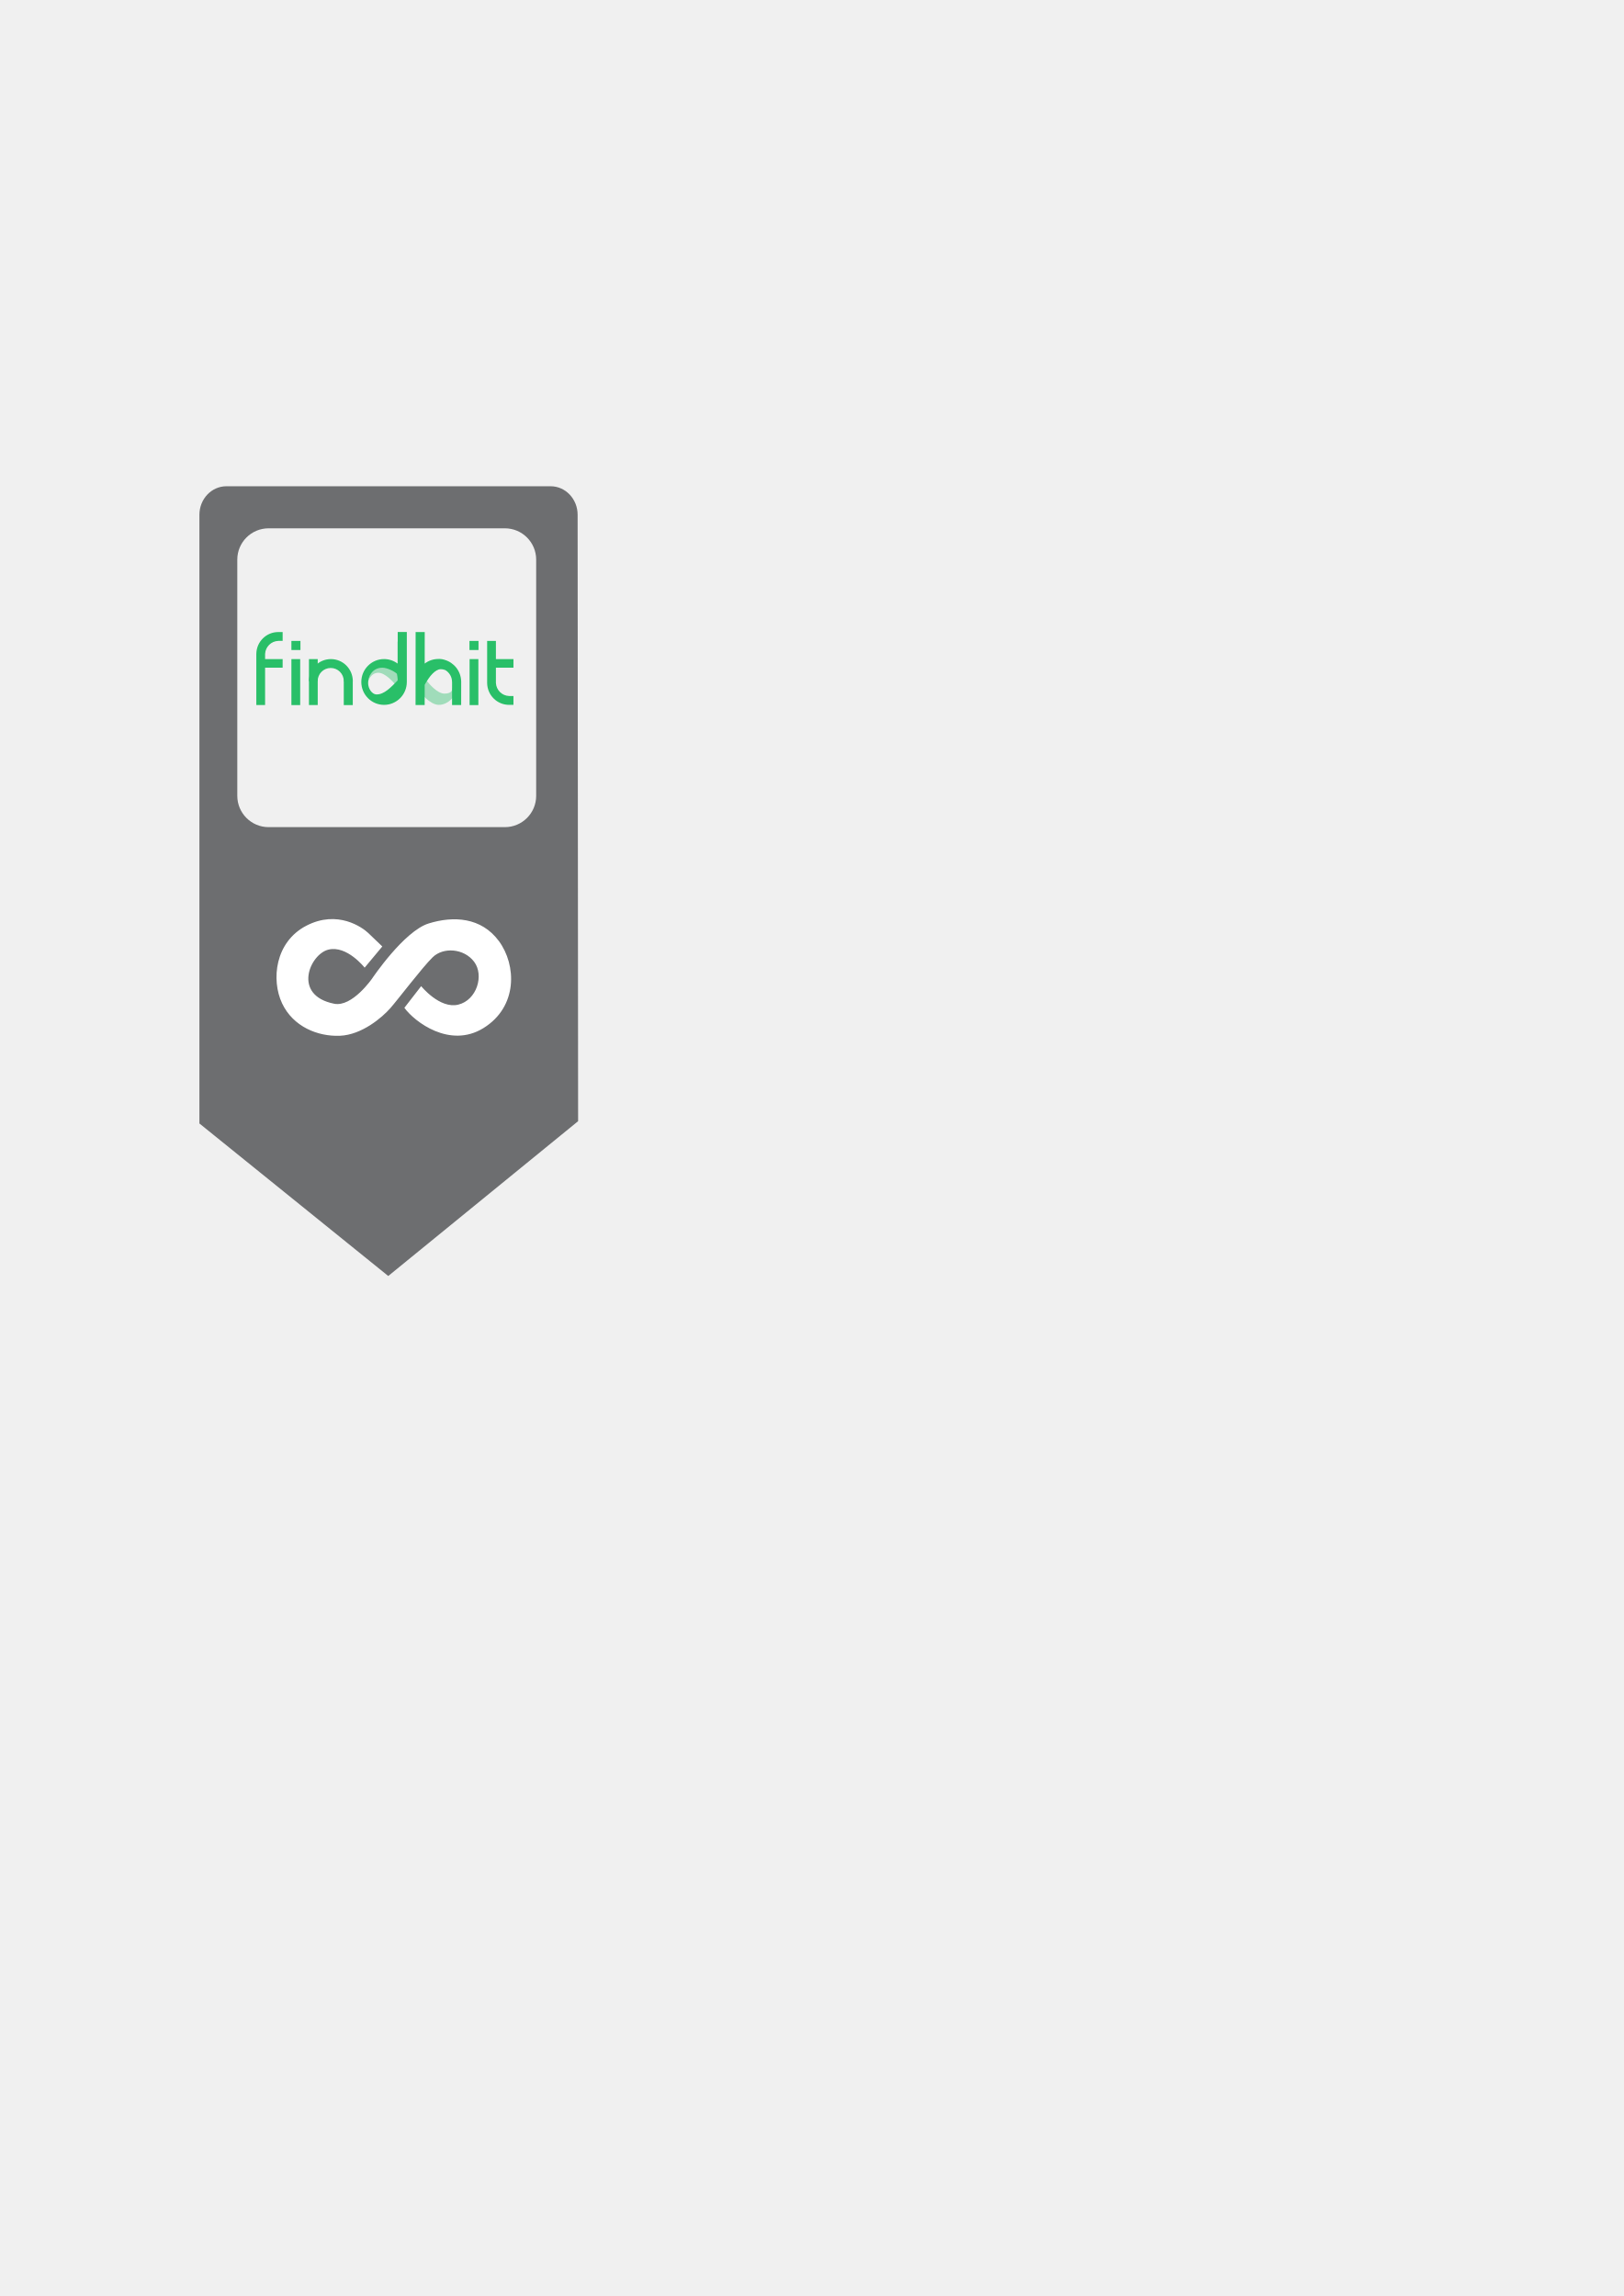
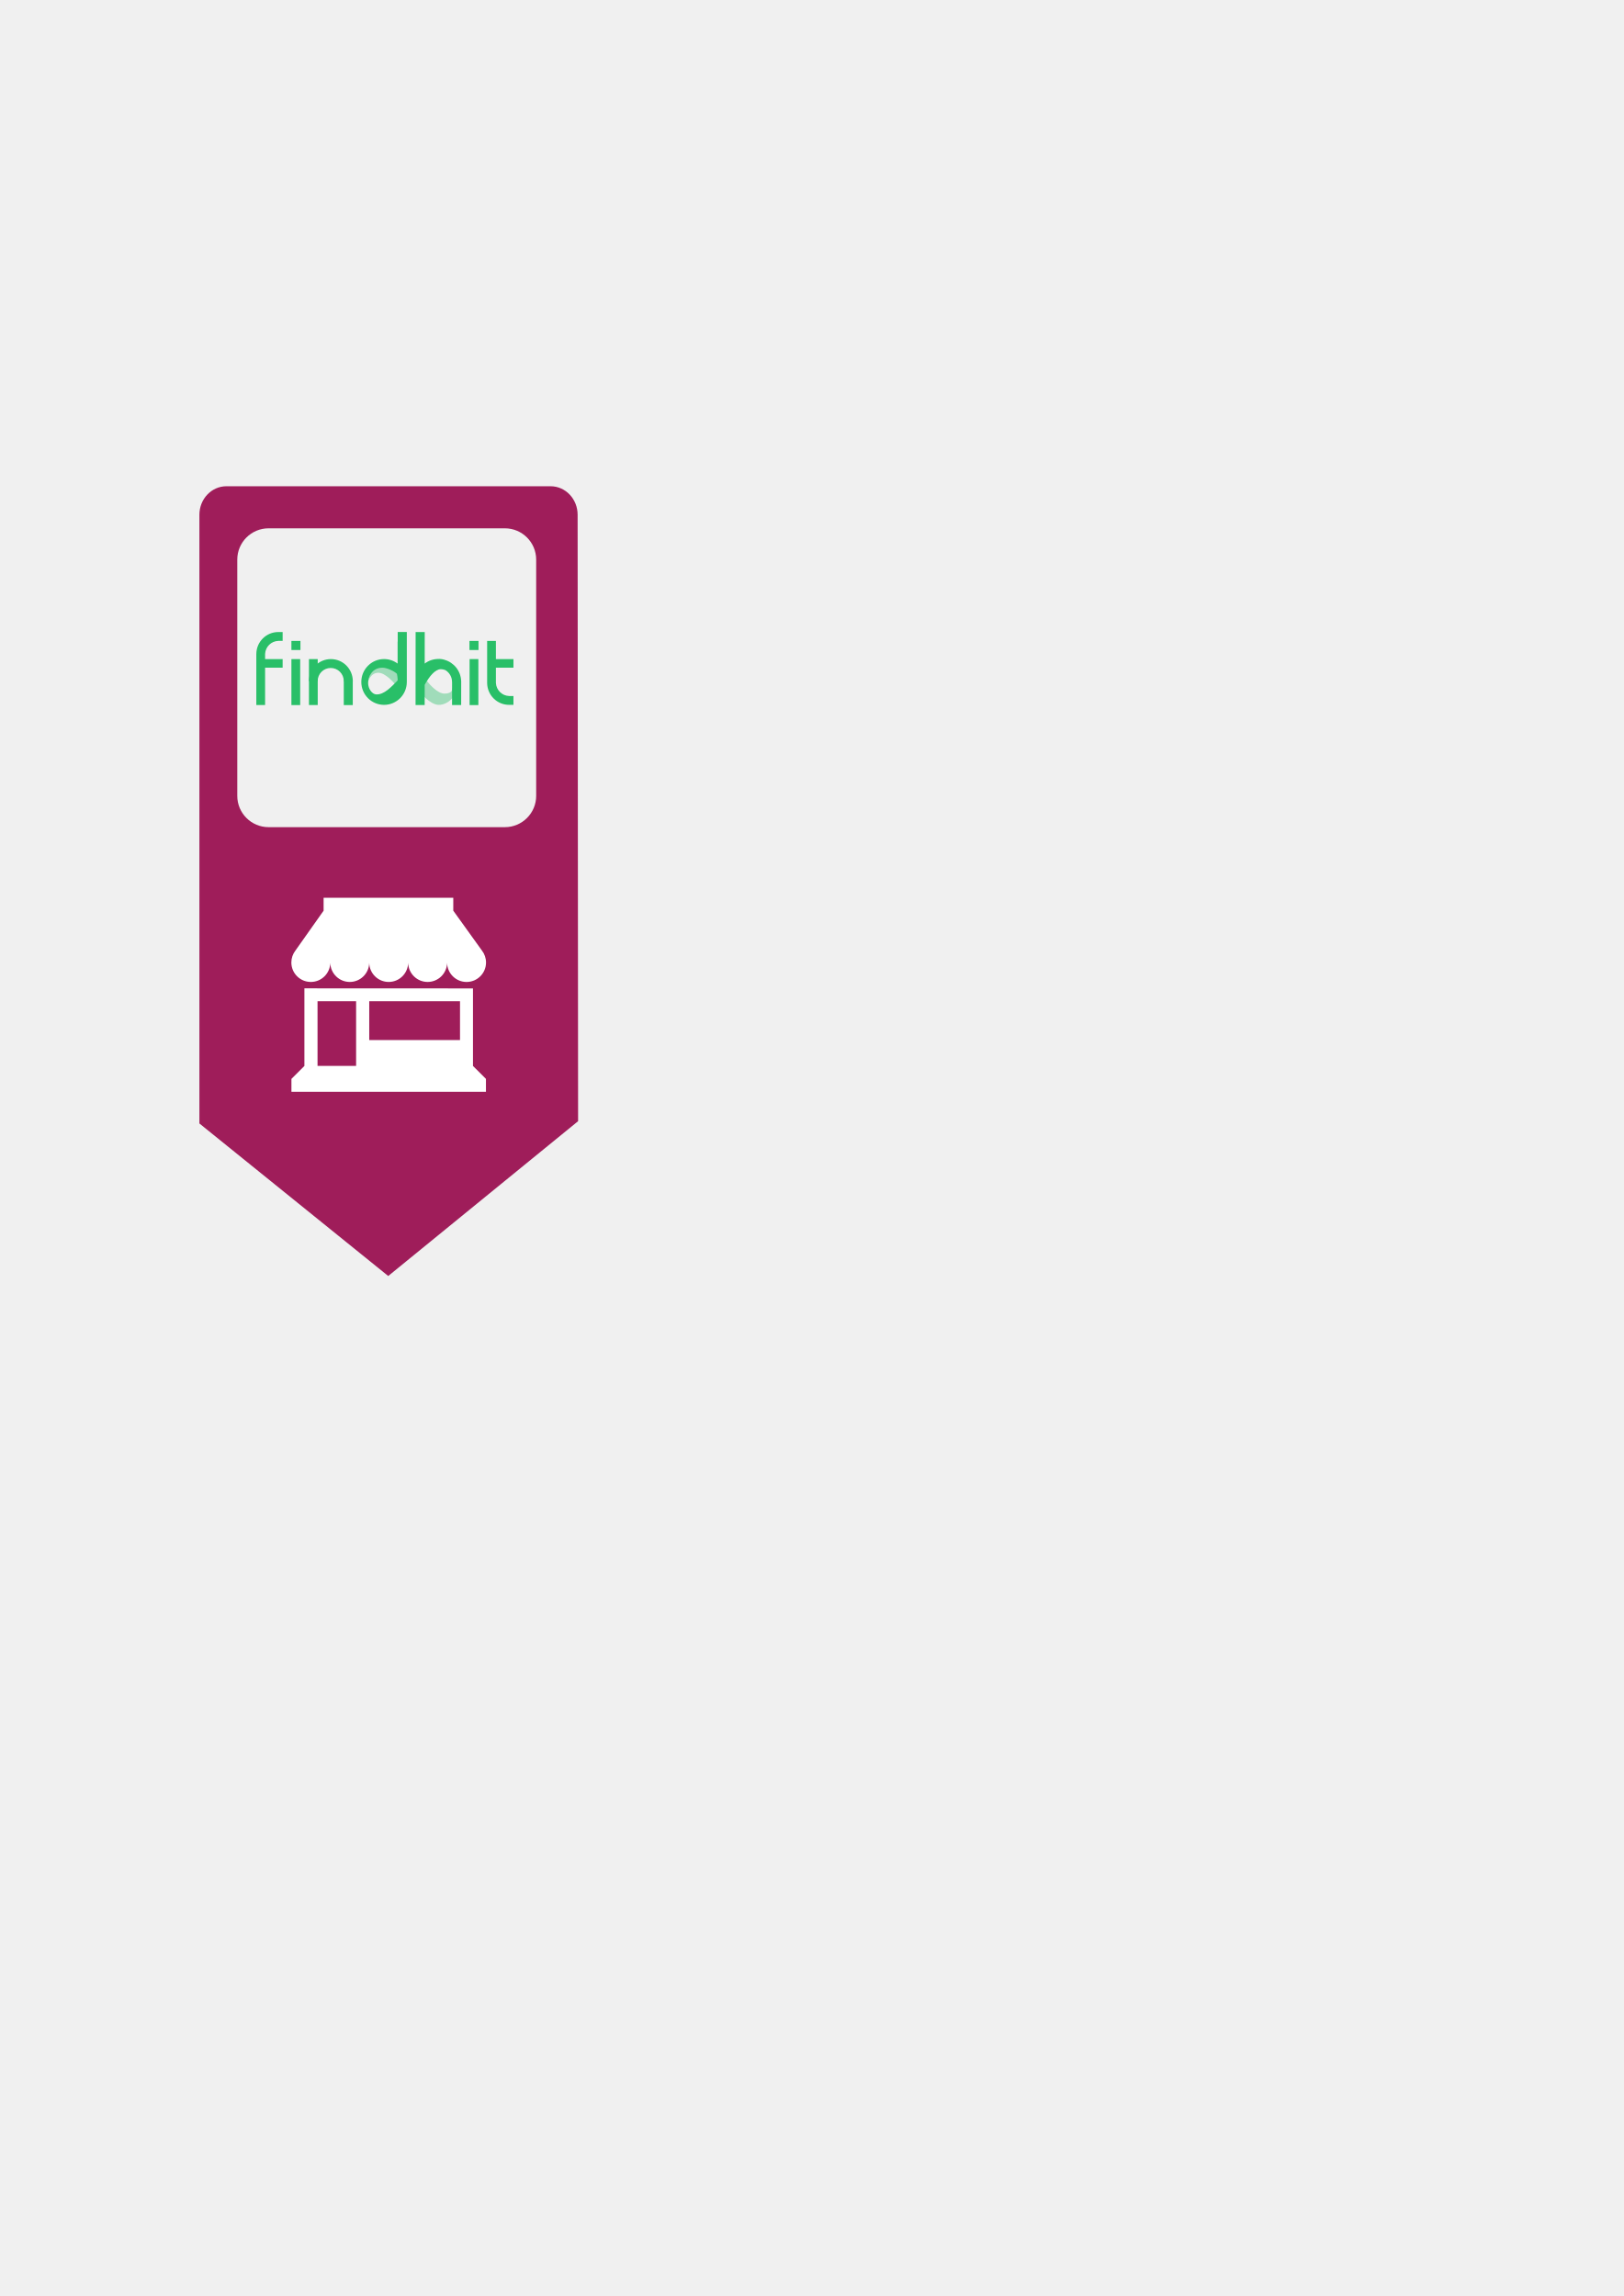
<svg xmlns="http://www.w3.org/2000/svg" width="210mm" height="297mm" id="svg2" version="1.1">
  <defs id="defs4">
    <clipPath clipPathUnits="userSpaceOnUse" id="clipPath330">
      <path d="m 0,433.7 433.7,0 L 433.7,0 0,0 0,433.7 z" id="path332" />
    </clipPath>
    <clipPath clipPathUnits="userSpaceOnUse" id="clipPath330-5">
      <path d="m 0,433.7 433.7,0 L 433.7,0 0,0 0,433.7 z" id="path332-0" />
    </clipPath>
    <clipPath clipPathUnits="userSpaceOnUse" id="clipPath330-5-9">
      <path d="m 0,433.7 433.7,0 L 433.7,0 0,0 0,433.7 z" id="path332-0-3" />
    </clipPath>
    <clipPath clipPathUnits="userSpaceOnUse" id="clipPath330-5-9-2">
      <path d="m 0,433.7 433.7,0 L 433.7,0 0,0 0,433.7 z" id="path332-0-3-3" />
    </clipPath>
+     <clipPath clipPathUnits="userSpaceOnUse" id="clipPath332">
+       <path d="m 0,433.7 433.7,0 L 433.7,0 0,0 0,433.7 z" id="path334" />
+     </clipPath>
  </defs>
  <g id="layer1">
-     <g id="g3928" transform="matrix(11.23811,0,0,11.23811,-1519.688,-10336.186)">
-       <path id="path22-2" d="m 145.075,940.898 c -0.649,0 -1.175,0.555 -1.175,1.241 l 0,26.481 8.214,6.635 8.258,-6.735 -0.021,-26.381 c 0,-0.685 -0.526,-1.241 -1.175,-1.241 l -14.101,0 z m 1.834,1.83 10.278,0 c 0.751,0 1.361,0.61 1.361,1.361 l 0,10.278 c 0,0.751 -0.61,1.361 -1.361,1.361 l -10.278,0 c -0.751,0 -1.361,-0.61 -1.361,-1.361 l 0,-10.278 c 0,-0.751 0.61,-1.361 1.361,-1.361 z" style="fill:#6d6e70;fill-opacity:1;fill-rule:nonzero;stroke:none" />
-       <g style="fill:#ffffff" id="g326-1" transform="matrix(0.0235592,0,0,-0.0235592,147.2461,967.3761)">
-         <g style="fill:#ffffff" clip-path="url(#clipPath330-5)" id="g328-8">
-           <g style="fill:#ffffff" transform="translate(236.4033,160.8135)" id="g334-7">
-             <path id="path336-1" style="fill:#ffffff;fill-opacity:1;fill-rule:nonzero;stroke:none" d="m 0,0 30.979,39.978 c 0,0 34.242,-42.477 68.482,-34.148 34.24,8.329 48.1,54.137 29.35,79.121 -18.752,24.987 -57.069,27.486 -76.635,8.329 -19.566,-19.155 -63.59,-77.456 -78.264,-94.113 -14.676,-16.657 -52.177,-49.139 -92.94,-50.805 -40.764,-1.666 -86.417,16.658 -106.799,59.966 -20.381,43.31 -13.044,113.27 44.84,143.253 57.883,29.982 103.537,-3.331 114.135,-13.325 10.6,-9.995 26.088,-24.986 26.088,-24.986 l -32.61,-39.145 c 0,0 -32.61,41.644 -66.851,33.314 -34.24,-8.329 -67.252,-84.425 10.6,-99.943 33.423,-6.663 70.111,46.64 70.111,46.64 0,0 58.699,87.451 104.353,101.609 45.654,14.159 97.015,11.66 129.626,-32.481 C 207.074,79.122 209.766,1.993 145.931,-37.479 83.971,-75.79 18.75,-25.819 0,0" />
-           </g>
-         </g>
+     <path style="fill:#9f1d5a;fill-opacity:1;fill-rule:nonzero;stroke:none" d="m 110.68,237.727 c -7.296,0 -13.209,6.242 -13.209,13.945 l 0,297.6 92.305,74.565 92.809,-75.688 -0.233,-296.477 c 0,-7.702 -5.914,-13.945 -13.209,-13.945 l -158.464,0 z m 20.607,20.568 115.507,0 c 8.443,0 15.3,6.858 15.3,15.3 l 0,115.507 c 0,8.444 -6.858,15.3 -15.3,15.3 l -115.507,0 c -8.444,0 -15.3,-6.856 -15.3,-15.3 l 0,-115.507 c 0,-8.443 6.856,-15.3 15.3,-15.3 z" id="path22-2" />
+     <g id="g3063-5" transform="matrix(0.4875214,0,0,0.4906911,26.77243,-13.38322)">
+       <path d="m 313.764,707.072 c 0,0 2.639,-9.486 10.614,-9.486 7.074,0 15.213,9.551 16.935,11.569 3.941,-3.822 6.84,-7.113 6.84,-7.113 0.264,-0.273 0.538,-0.955 0.803,-1.236 0,0 -8.291,-12.074 -18.941,-12.074 -10.789,0 -15.195,12.47 -16.25,18.339" style="opacity:0.4;fill:#29bf68;fill-opacity:1;fill-rule:nonzero;stroke:none" id="path80-5" />
+       <g style="fill:#29bf68;fill-opacity:1" transform="matrix(0.5684381,0,0,-0.5684381,322.3224,719.1586)" id="g82-8">
+         <path id="path84-5" style="fill:#29bf68;fill-opacity:1;fill-rule:nonzero;stroke:none" d="m 0,0 c -7.286,0.371 -14.306,9.807 -14.306,20.043 0,10.238 6.523,26.762 25.23,26.762 l 0,0.002 c 8.833,0 21.518,-6.679 25.521,-10.616 0.604,-2.483 1.041,-5.34 1.268,-8.656 l 0,-3.107 C 26.881,13.502 14.007,-0.709 0,0 m 37.901,109.469 0,-16.91 -0.188,0 0,-38.491 c -6.679,4.961 -14.949,7.898 -23.907,7.898 -22.167,0 -40.138,-17.97 -40.138,-40.138 0,-22.167 17.971,-40.138 40.138,-40.138 22.167,0 40.137,17.971 40.137,40.138 l 0,87.641 z" />
      </g>
-       <g transform="matrix(0.04338109,0,0,0.04366314,137.6086,918.5534)" id="g3063-5">
-         <path id="path80-5" style="opacity:0.4;fill:#29bf68;fill-opacity:1;fill-rule:nonzero;stroke:none" d="m 313.764,707.072 c 0,0 2.639,-9.486 10.614,-9.486 7.074,0 15.213,9.551 16.935,11.569 3.941,-3.822 6.84,-7.113 6.84,-7.113 0.264,-0.273 0.538,-0.955 0.803,-1.236 0,0 -8.291,-12.074 -18.941,-12.074 -10.789,0 -15.195,12.47 -16.25,18.339" />
-         <g id="g82-8" transform="matrix(0.5684381,0,0,-0.5684381,322.3224,719.1586)" style="fill:#29bf68;fill-opacity:1">
-           <path d="m 0,0 c -7.286,0.371 -14.306,9.807 -14.306,20.043 0,10.238 6.523,26.762 25.23,26.762 l 0,0.002 c 8.833,0 21.518,-6.679 25.521,-10.616 0.604,-2.483 1.041,-5.34 1.268,-8.656 l 0,-3.107 C 26.881,13.502 14.007,-0.709 0,0 m 37.901,109.469 0,-16.91 -0.188,0 0,-38.491 c -6.679,4.961 -14.949,7.898 -23.907,7.898 -22.167,0 -40.138,-17.97 -40.138,-40.138 0,-22.167 17.971,-40.138 40.138,-40.138 22.167,0 40.137,17.971 40.137,40.138 l 0,87.641 z" style="fill:#29bf68;fill-opacity:1;fill-rule:nonzero;stroke:none" id="path84-5" />
-         </g>
-         <path style="opacity:0.4;fill:#29bf68;fill-opacity:1;fill-rule:nonzero;stroke:none" d="m 385.696,684.173 c -7.115,0 -13.447,7.904 -18.893,13.899 -0.045,-0.053 -1.604,-2.256 -1.626,-2.923 l 0,20.422 c 1.52,1.96 11.097,13.995 19.899,13.995 9.583,0 19.203,-9.272 19.203,-22.861 0,-13.588 -9.532,-22.532 -18.583,-22.532 z m 5.943,7.762 c 0.545,10e-4 1.081,0.047 1.607,0.155 8.957,1.833 8.788,9.238 8.788,13.512 0,0.87 -0.187,2.308 -0.581,4.046 l -2.923,3.833 c 0,0 0.548,4.878 -7.762,4.878 -7.373,0 -15.84,-10.339 -17.635,-12.563 l -0.252,-0.348 c -2.926,2.999 -5.123,5.813 -6.175,7.22 2.022,-3.831 14.943,-20.756 24.932,-20.732 z m -25.804,22.164 c -0.009,0.13 -0.029,0.265 -0.155,0.407 l -0.097,0 c -0.004,-0.005 -0.058,-0.058 -0.058,-0.058 0.104,-0.115 0.206,-0.23 0.31,-0.348 z" id="path88-6" />
-         <path d="m 237.272,665.857 9.064,0 0,9.063 -9.064,0 0,-9.063 z" style="fill:#29bf68;fill-opacity:1;fill-rule:nonzero;stroke:none" id="path128-7" />
-         <path d="m 415.799,665.857 9.064,0 0,9.063 -9.064,0 0,-9.063 z" style="fill:#29bf68;fill-opacity:1;fill-rule:nonzero;stroke:none" id="path130-9" />
-         <path d="m 246.067,729.787 -8.795,0 0,-45.813 8.795,0 0,45.813 z" style="fill:#29bf68;fill-opacity:1;fill-rule:nonzero;stroke:none" id="path132-4" />
-         <path d="m 424.728,729.787 -8.795,0 0,-45.826 8.795,0 0,45.826 z" style="fill:#29bf68;fill-opacity:1;fill-rule:nonzero;stroke:none" id="path134-1" />
-         <g id="g136-6" transform="matrix(0.5649864,0,0,-0.5649864,224.0922,665.8292)" style="fill:#29bf68;fill-opacity:1">
-           <path d="m 0,0 0,0.067 7.76,0 0,15.567 -7.76,0 0,-0.023 c -21.276,0 -38.554,-17.067 -38.922,-38.252 l -0.017,0 0,-90.45 15.567,0 0,65.823 31.132,0 0,15.177 -31.132,0 0,9.154 C -22.707,-10.427 -12.573,-0.432 0,0" style="fill:#29bf68;fill-opacity:1;fill-rule:nonzero;stroke:none" id="path138-1" />
-         </g>
-         <path d="m 263.656,729.737 -8.795,0 0,-45.763 8.795,0 z" style="fill:#29bf68;fill-opacity:1;fill-rule:nonzero;stroke:none" id="path140-2" />
-         <g id="g142-0" transform="matrix(0.5649864,0,0,-0.5649864,263.6062,705.9469)" style="fill:#29bf68;fill-opacity:1">
-           <path d="m 0,0 c 0,0.031 -0.002,0.059 -0.002,0.093 0,12.794 10.372,23.166 23.167,23.166 12.793,0 23.168,-10.372 23.168,-23.166 0,-0.034 -0.004,-0.062 -0.004,-0.093 l 16.026,0 c 0,21.493 -17.424,38.915 -38.916,38.915 C 1.946,38.915 -15.478,21.493 -15.478,0 L 0,0 z" style="fill:#29bf68;fill-opacity:1;fill-rule:nonzero;stroke:none" id="path144-4" />
-         </g>
-         <path d="m 298.797,729.792 -9.018,0 0,-24.672 9.018,0 0,24.672 z" style="fill:#29bf68;fill-opacity:1;fill-rule:nonzero;stroke:none" id="path146-4" />
-         <path id="path150-5" style="fill:#29bf68;fill-opacity:1;fill-rule:nonzero;stroke:none" d="m 459.908,692.535 0,-8.575 -17.589,0 0,-18.103 -8.795,0 0,42.085 0.009,0 c 0.209,11.97 9.971,21.612 21.99,21.612 l 0,0.013 4.385,0 0,-8.795 -4.385,0 0,-0.039 c -7.102,-0.243 -12.827,-5.888 -13.204,-12.955 l 0,-15.243 17.589,0 z" />
-         <g id="g188-9" transform="matrix(0.5695768,0,0,-0.5695768,407.4872,706.0238)" style="fill:#29bf68;fill-opacity:1">
-           <path d="m 0,0 c -0.523,17.884 -12.738,32.825 -29.271,37.452 -2.898,1.014 -5.874,1.545 -8.816,1.545 -0.583,0 -1.168,-0.021 -1.753,-0.059 -0.089,0 -0.177,0.006 -0.266,0.006 -9.042,0 -17.385,-2.991 -24.096,-8.037 l 0.055,55.099 -16.043,0 -0.11,-127.639 5.975,0 0.185,0 8.059,0 1.119,0 0.704,0 0.054,35.067 c 0.074,0.317 0.165,0.625 0.276,0.92 8.533,14.534 17.463,26.733 28.432,26.733 1.987,0 4.711,-0.469 7.516,-1.543 7.116,-4.171 11.897,-11.894 11.897,-20.737 l 0.068,0 -0.048,-40.44 0.657,0 0.087,-0.03 10.16,0.03 0.019,0 5.12,0 L 0.03,0 z" style="fill:#29bf68;fill-opacity:1;fill-rule:nonzero;stroke:none" id="path190-7" />
+       <path id="path88-6" d="m 385.696,684.173 c -7.115,0 -13.447,7.904 -18.893,13.899 -0.045,-0.053 -1.604,-2.256 -1.626,-2.923 l 0,20.422 c 1.52,1.96 11.097,13.995 19.899,13.995 9.583,0 19.203,-9.272 19.203,-22.861 0,-13.588 -9.532,-22.532 -18.583,-22.532 z m 5.943,7.762 c 0.545,10e-4 1.081,0.047 1.607,0.155 8.957,1.833 8.788,9.238 8.788,13.512 0,0.87 -0.187,2.308 -0.581,4.046 l -2.923,3.833 c 0,0 0.548,4.878 -7.762,4.878 -7.373,0 -15.84,-10.339 -17.635,-12.563 l -0.252,-0.348 c -2.926,2.999 -5.123,5.813 -6.175,7.22 2.022,-3.831 14.943,-20.756 24.932,-20.732 z m -25.804,22.164 c -0.009,0.13 -0.029,0.265 -0.155,0.407 l -0.097,0 c -0.004,-0.005 -0.058,-0.058 -0.058,-0.058 0.104,-0.115 0.206,-0.23 0.31,-0.348 z" style="opacity:0.4;fill:#29bf68;fill-opacity:1;fill-rule:nonzero;stroke:none" />
+       <path id="path128-7" style="fill:#29bf68;fill-opacity:1;fill-rule:nonzero;stroke:none" d="m 237.272,665.857 9.064,0 0,9.063 -9.064,0 0,-9.063 z" />
+       <path id="path130-9" style="fill:#29bf68;fill-opacity:1;fill-rule:nonzero;stroke:none" d="m 415.799,665.857 9.064,0 0,9.063 -9.064,0 0,-9.063 z" />
+       <path id="path132-4" style="fill:#29bf68;fill-opacity:1;fill-rule:nonzero;stroke:none" d="m 246.067,729.787 -8.795,0 0,-45.813 8.795,0 0,45.813 z" />
+       <path id="path134-1" style="fill:#29bf68;fill-opacity:1;fill-rule:nonzero;stroke:none" d="m 424.728,729.787 -8.795,0 0,-45.826 8.795,0 0,45.826 z" />
+       <g style="fill:#29bf68;fill-opacity:1" transform="matrix(0.5649864,0,0,-0.5649864,224.0922,665.8292)" id="g136-6">
+         <path id="path138-1" style="fill:#29bf68;fill-opacity:1;fill-rule:nonzero;stroke:none" d="m 0,0 0,0.067 7.76,0 0,15.567 -7.76,0 0,-0.023 c -21.276,0 -38.554,-17.067 -38.922,-38.252 l -0.017,0 0,-90.45 15.567,0 0,65.823 31.132,0 0,15.177 -31.132,0 0,9.154 C -22.707,-10.427 -12.573,-0.432 0,0" />
+       </g>
+       <path id="path140-2" style="fill:#29bf68;fill-opacity:1;fill-rule:nonzero;stroke:none" d="m 263.656,729.737 -8.795,0 0,-45.763 8.795,0 z" />
+       <g style="fill:#29bf68;fill-opacity:1" transform="matrix(0.5649864,0,0,-0.5649864,263.6062,705.9469)" id="g142-0">
+         <path id="path144-4" style="fill:#29bf68;fill-opacity:1;fill-rule:nonzero;stroke:none" d="m 0,0 c 0,0.031 -0.002,0.059 -0.002,0.093 0,12.794 10.372,23.166 23.167,23.166 12.793,0 23.168,-10.372 23.168,-23.166 0,-0.034 -0.004,-0.062 -0.004,-0.093 l 16.026,0 c 0,21.493 -17.424,38.915 -38.916,38.915 C 1.946,38.915 -15.478,21.493 -15.478,0 L 0,0 z" />
+       </g>
+       <path id="path146-4" style="fill:#29bf68;fill-opacity:1;fill-rule:nonzero;stroke:none" d="m 298.797,729.792 -9.018,0 0,-24.672 9.018,0 0,24.672 z" />
+       <path d="m 459.908,692.535 0,-8.575 -17.589,0 0,-18.103 -8.795,0 0,42.085 0.009,0 c 0.209,11.97 9.971,21.612 21.99,21.612 l 0,0.013 4.385,0 0,-8.795 -4.385,0 0,-0.039 c -7.102,-0.243 -12.827,-5.888 -13.204,-12.955 l 0,-15.243 17.589,0 z" style="fill:#29bf68;fill-opacity:1;fill-rule:nonzero;stroke:none" id="path150-5" />
+       <g style="fill:#29bf68;fill-opacity:1" transform="matrix(0.5695768,0,0,-0.5695768,407.4872,706.0238)" id="g188-9">
+         <path id="path190-7" style="fill:#29bf68;fill-opacity:1;fill-rule:nonzero;stroke:none" d="m 0,0 c -0.523,17.884 -12.738,32.825 -29.271,37.452 -2.898,1.014 -5.874,1.545 -8.816,1.545 -0.583,0 -1.168,-0.021 -1.753,-0.059 -0.089,0 -0.177,0.006 -0.266,0.006 -9.042,0 -17.385,-2.991 -24.096,-8.037 l 0.055,55.099 -16.043,0 -0.11,-127.639 5.975,0 0.185,0 8.059,0 1.119,0 0.704,0 0.054,35.067 c 0.074,0.317 0.165,0.625 0.276,0.92 8.533,14.534 17.463,26.733 28.432,26.733 1.987,0 4.711,-0.469 7.516,-1.543 7.116,-4.171 11.897,-11.894 11.897,-20.737 l 0.068,0 -0.048,-40.44 0.657,0 0.087,-0.03 10.16,0.03 0.019,0 5.12,0 L 0.03,0 z" />
+       </g>
+     </g>
+     <path d="m 224.864,508.5 -44.372,0 0,-18.997 44.372,0 0,18.997 z m -50.791,12.622 -18.854,0 0,-31.619 18.854,0 0,31.619 z m 57.13,0.025 0,-37.904 -82.405,-0.039 0,37.943 -6.339,6.324 0,6.324 95.083,0 0,-6.324 -6.339,-6.324 z" style="fill:#ffffff;fill-opacity:1;fill-rule:nonzero;stroke:none" id="path326" />
+     <g transform="matrix(0.2342173,0,0,-0.2342173,139.2147,537.2637)" id="g328" style="fill:#ffffff">
+       <g id="g330" clip-path="url(#clipPath332)" style="fill:#ffffff">
+         <g id="g336" transform="translate(411.752,309.27)" style="fill:#ffffff">
+           <path d="m 0,0 -60.121,83.646 0,26.928 -270.64,0 0,-26.928 -59.023,-83.523 0.004,-0.003 c -5.198,-6.826 -8.287,-15.343 -8.287,-24.583 0,-22.438 18.189,-40.629 40.629,-40.629 21.994,0 39.892,17.479 40.595,39.301 l 0.067,0 c 0.703,-21.822 18.601,-39.301 40.595,-39.301 21.991,0 39.888,17.474 40.596,39.291 l 0.066,0 c 0.708,-21.817 18.606,-39.291 40.596,-39.291 21.989,0 39.884,17.469 40.595,39.281 l 0.068,0 c 0.713,-21.812 18.608,-39.281 40.596,-39.281 21.984,0 39.877,17.463 40.594,39.272 l 0.068,0 c 0.697,-21.826 18.598,-39.311 40.596,-39.311 22.439,0 40.629,18.191 40.629,40.629 C 8.223,-15.298 5.158,-6.813 0,0" style="fill:#ffffff;fill-opacity:1;fill-rule:nonzero;stroke:none" id="path338" />
        </g>
      </g>
    </g>
  </g>
</svg>
